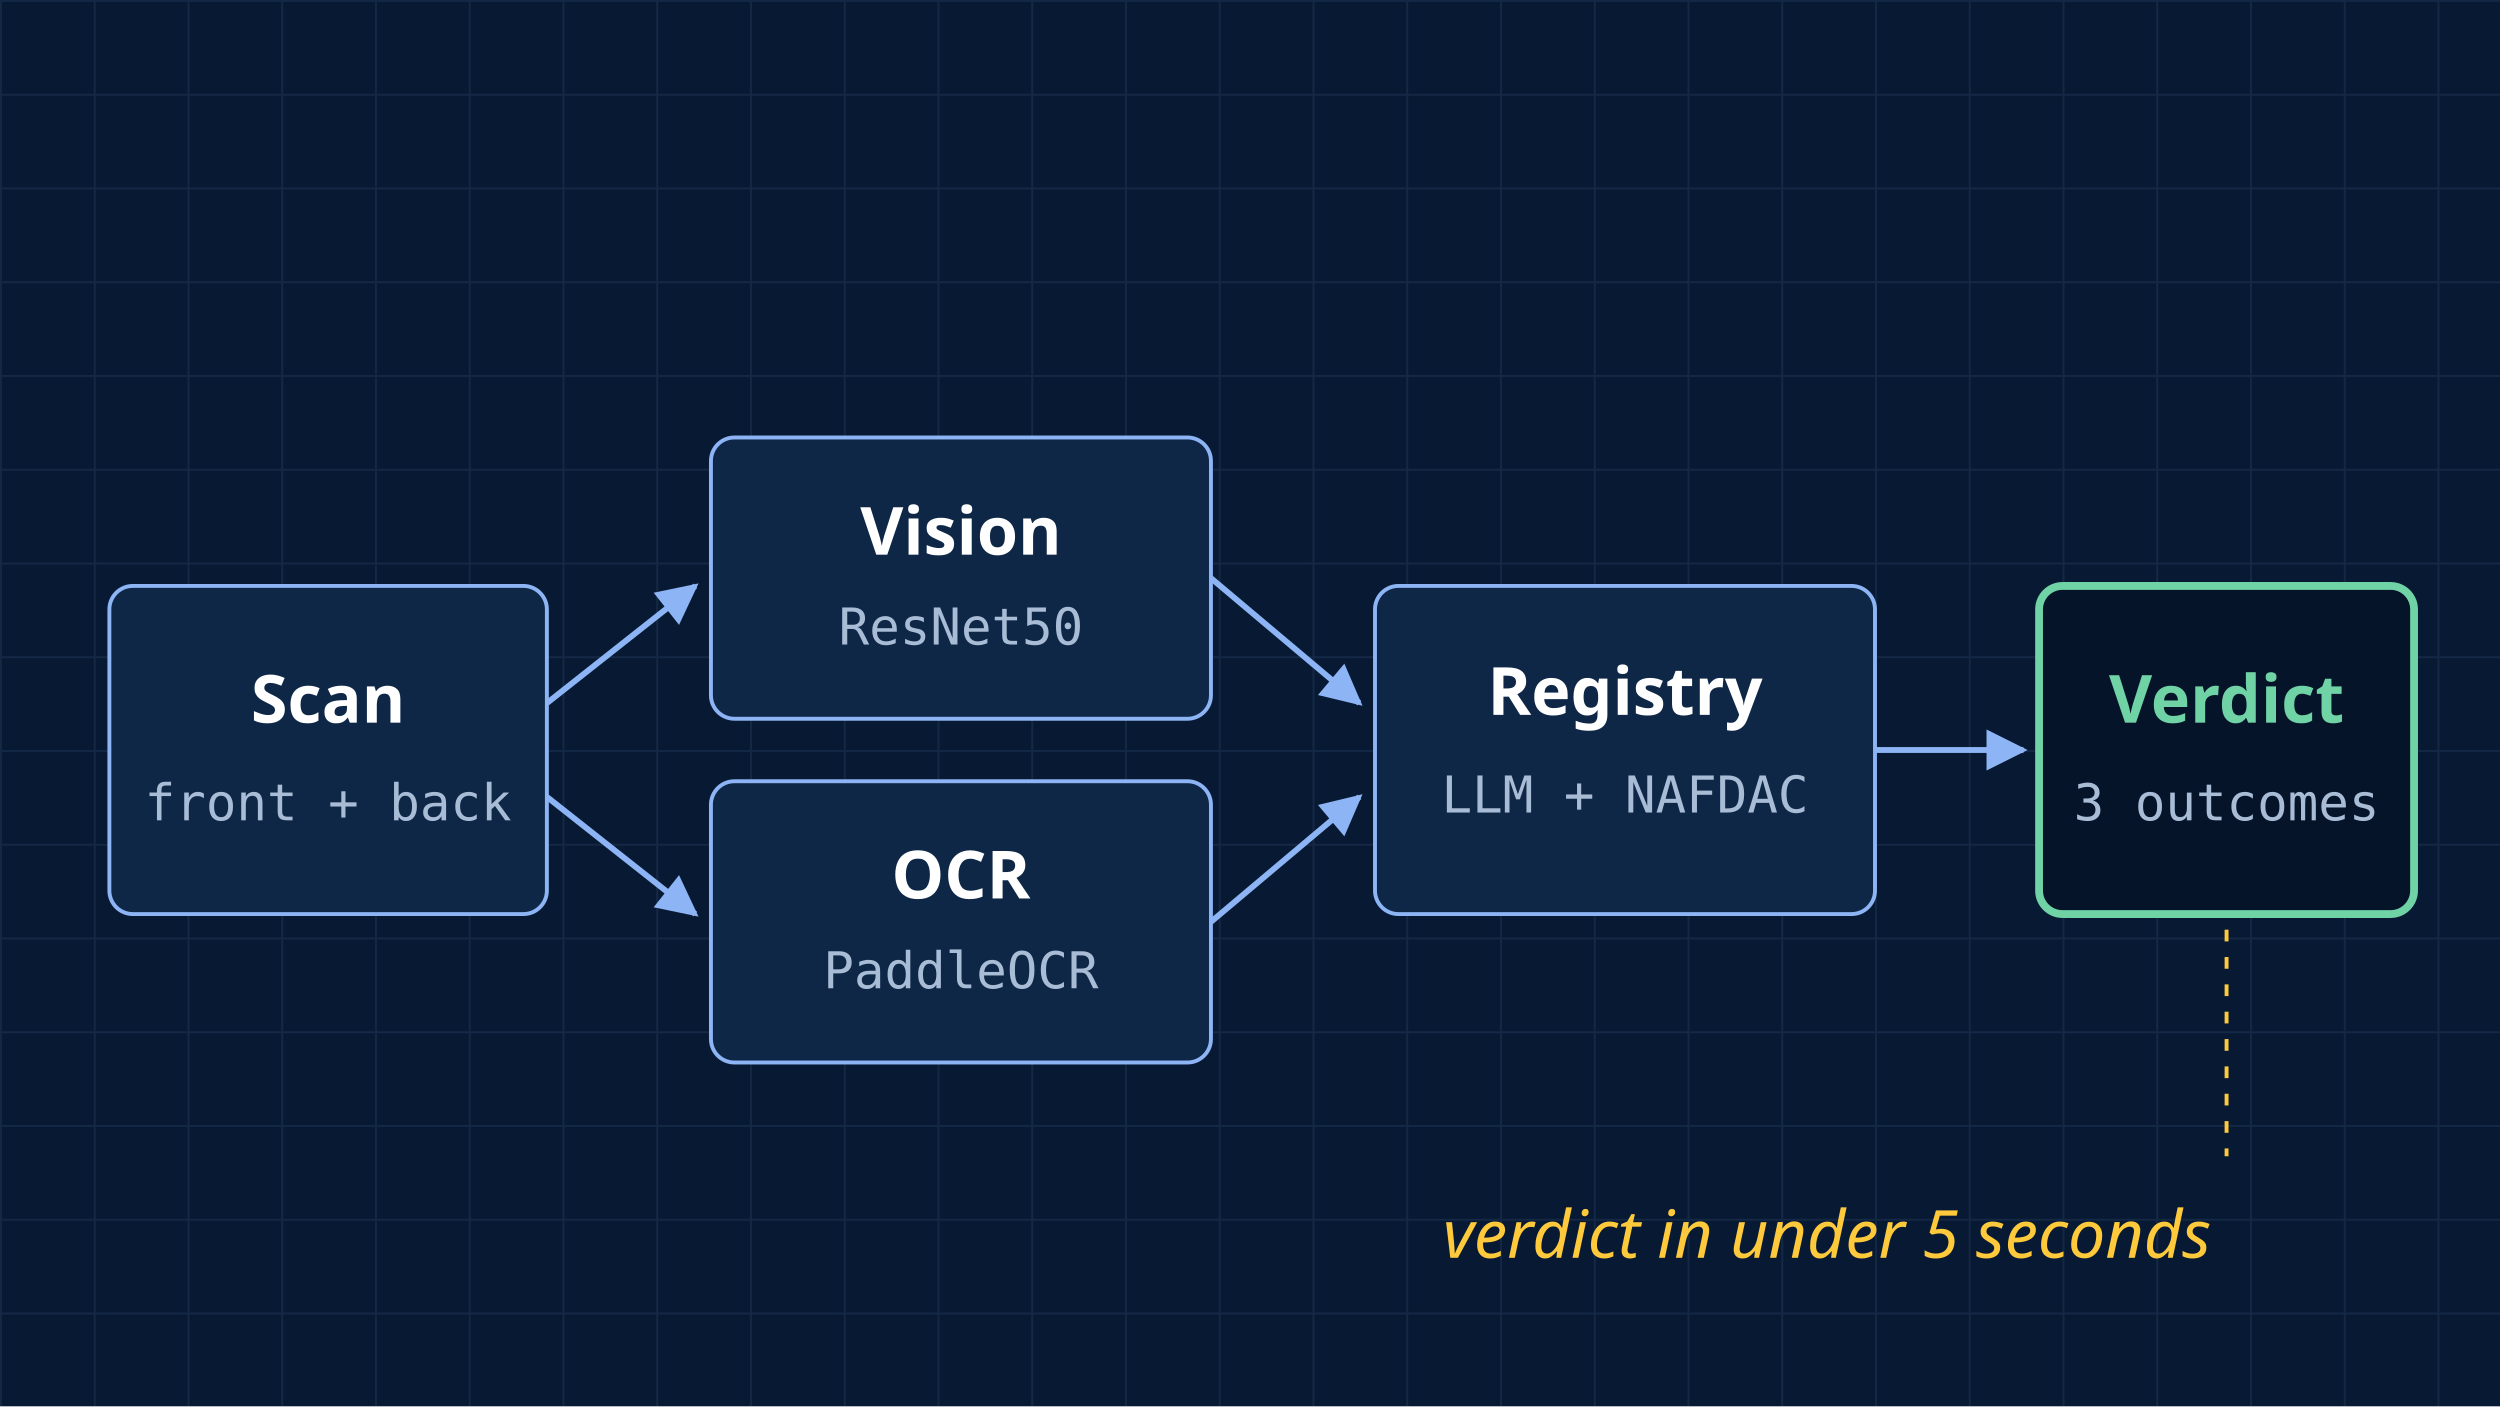
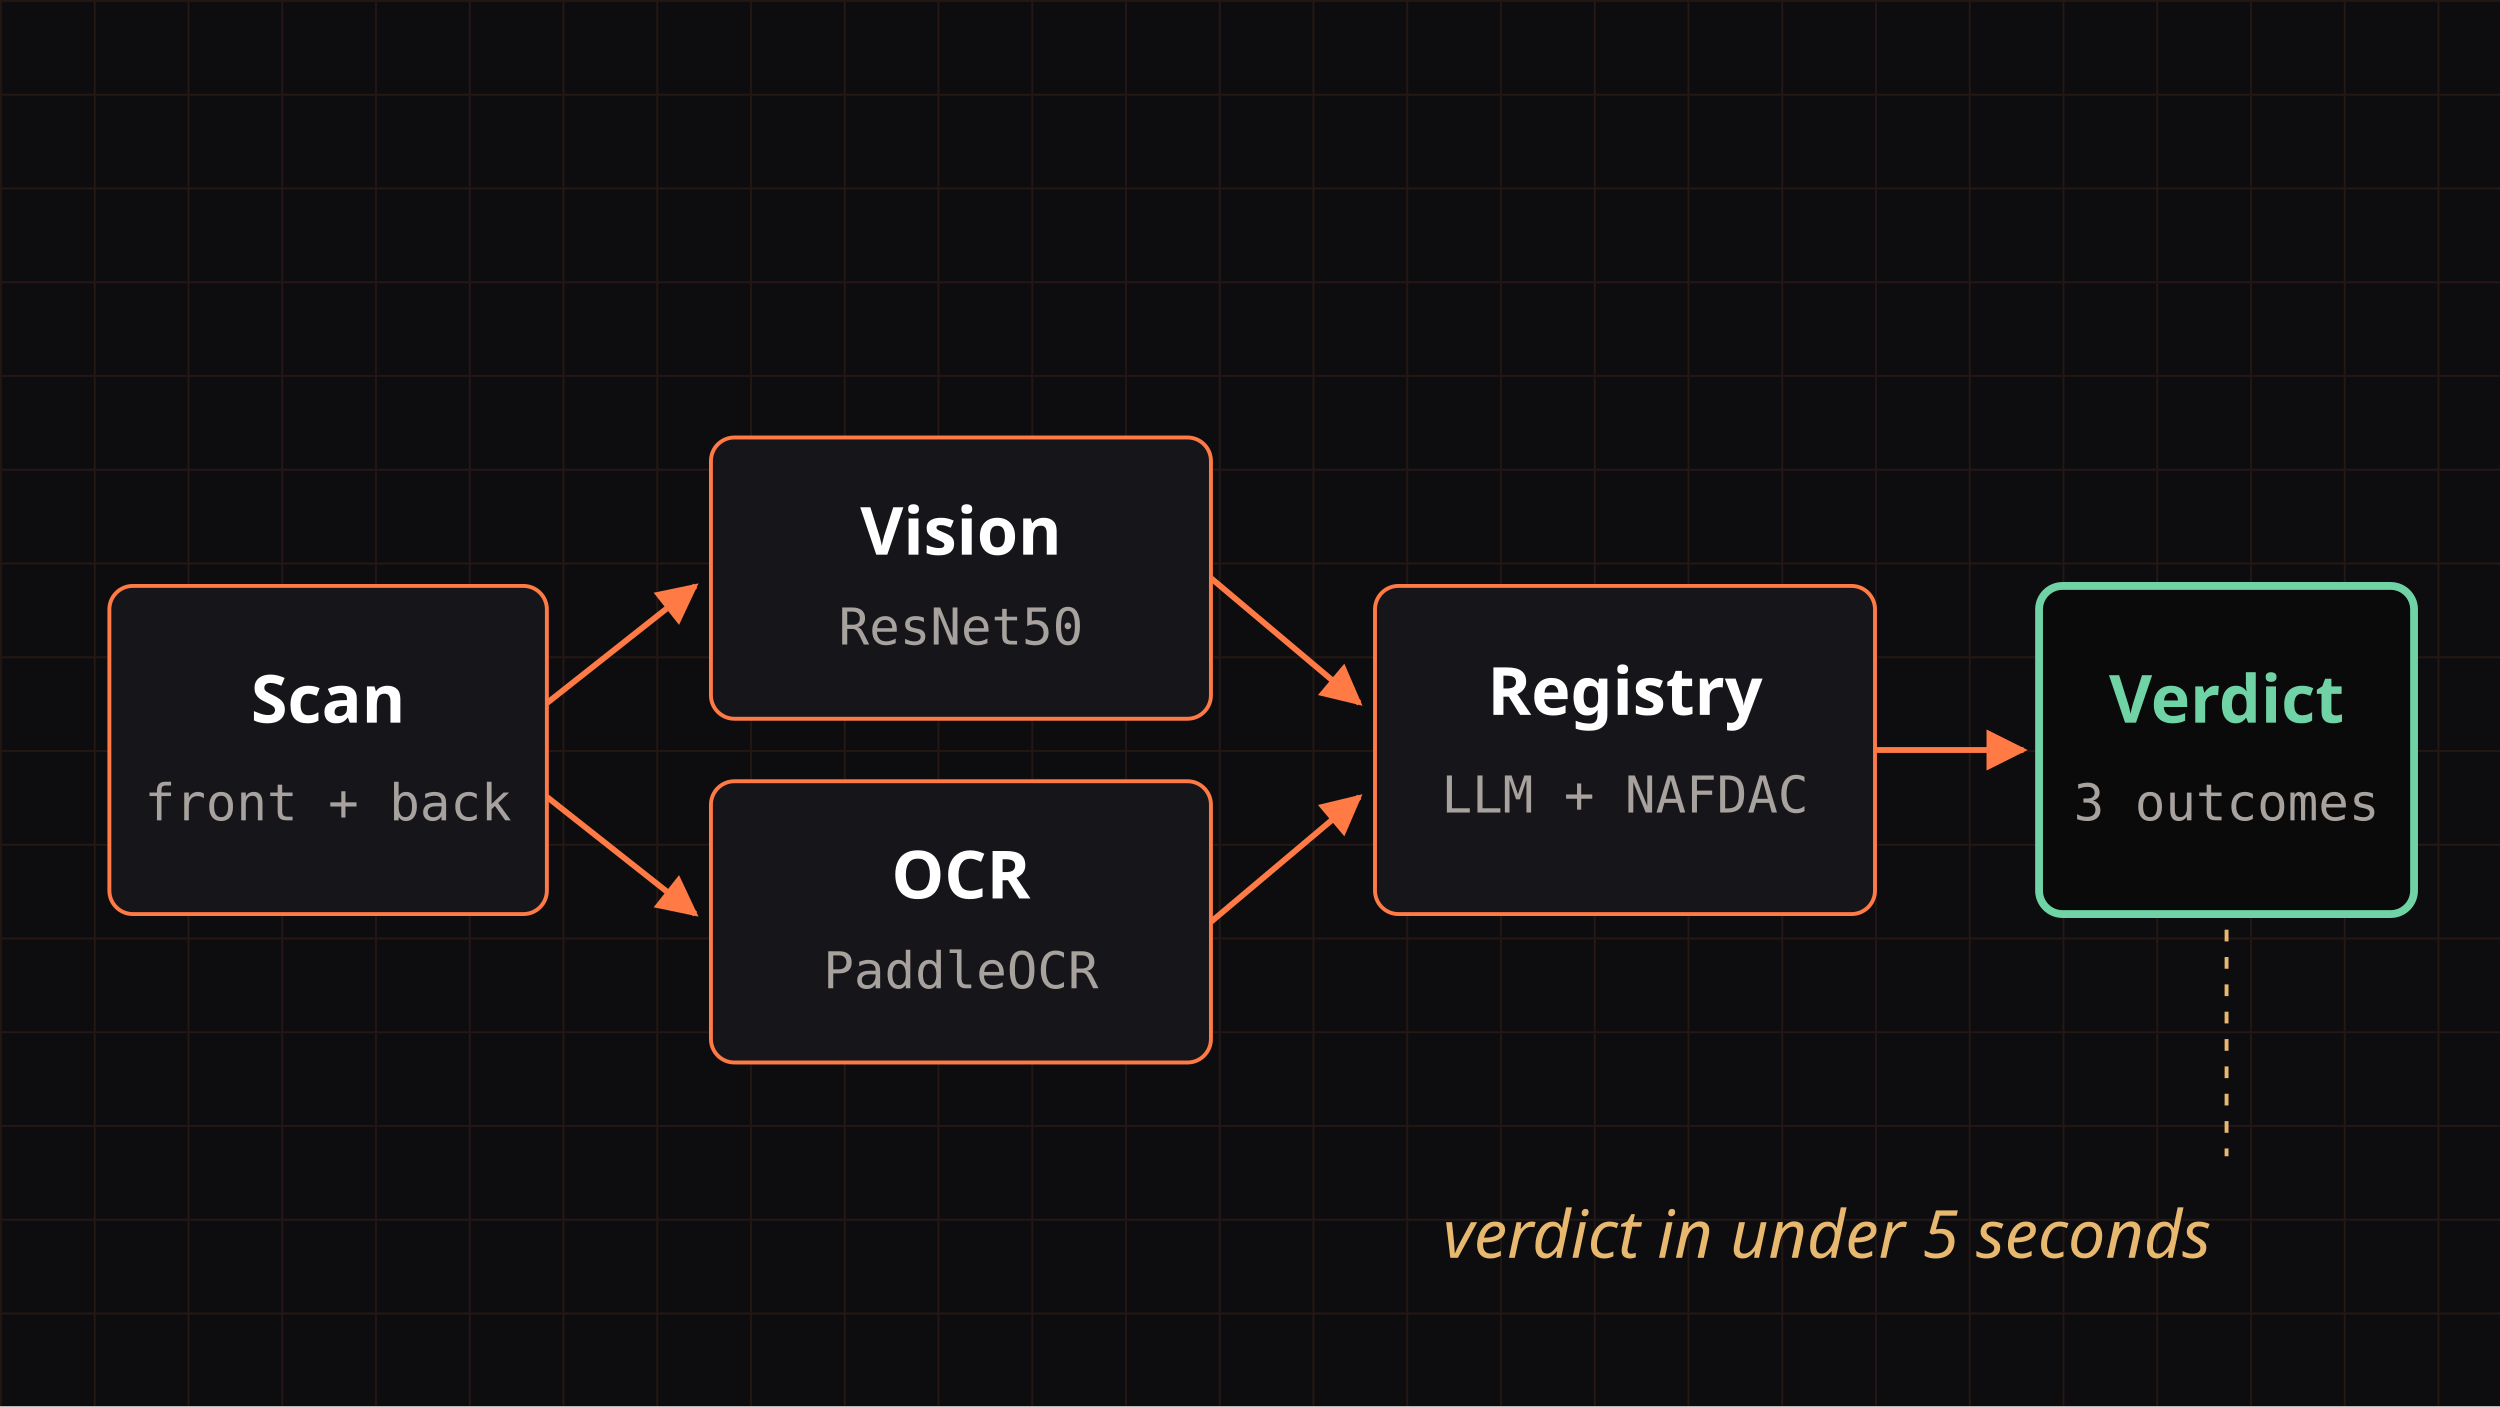
<svg xmlns="http://www.w3.org/2000/svg" viewBox="0 0 640 360" role="img" aria-label="SabiLens pipeline: scan, vision and OCR, regulatory agent, verdict">
  <defs>
    <pattern id="g" width="24" height="24" patternUnits="userSpaceOnUse">
-       <path d="M24 0H0V24" fill="none" stroke="#8db4f5" stroke-opacity=".09" />
+       <path d="M24 0H0V24" fill="none" stroke="#ff7a45" stroke-opacity=".09" />
    </pattern>
    <marker id="a" viewBox="0 0 10 10" refX="9" refY="5" markerWidth="7" markerHeight="7" orient="auto">
-       <path d="M0 0L10 5L0 10Z" fill="#8db4f5" />
+       <path d="M0 0L10 5L0 10Z" fill="#ff7a45" />
    </marker>
  </defs>
-   <rect width="640" height="360" fill="#081a33" />
+   <rect width="640" height="360" fill="#0d0d0f" />
  <rect width="640" height="360" fill="url(#g)" />
  <g font-family="Segoe UI, system-ui, sans-serif" fill="#fff">
-     <rect x="28" y="150" width="112" height="84" rx="6" fill="#0e2747" stroke="#8db4f5" />
+     <rect x="28" y="150" width="112" height="84" rx="6" fill="#16161a" stroke="#ff7a45" />
    <text x="84" y="185" text-anchor="middle" font-size="17" font-weight="700">Scan</text>
-     <text x="84" y="210" text-anchor="middle" font-size="13" fill="#a9bcd6" font-family="Consolas, monospace">front + back</text>
-     <rect x="182" y="112" width="128" height="72" rx="6" fill="#0e2747" stroke="#8db4f5" />
+     <text x="84" y="210" text-anchor="middle" font-size="13" fill="#a8a29e" font-family="Consolas, monospace">front + back</text>
+     <rect x="182" y="112" width="128" height="72" rx="6" fill="#16161a" stroke="#ff7a45" />
    <text x="246" y="142" text-anchor="middle" font-size="17" font-weight="700">Vision</text>
-     <text x="246" y="165" text-anchor="middle" font-size="13" fill="#a9bcd6" font-family="Consolas, monospace">ResNet50</text>
-     <rect x="182" y="200" width="128" height="72" rx="6" fill="#0e2747" stroke="#8db4f5" />
+     <text x="246" y="165" text-anchor="middle" font-size="13" fill="#a8a29e" font-family="Consolas, monospace">ResNet50</text>
+     <rect x="182" y="200" width="128" height="72" rx="6" fill="#16161a" stroke="#ff7a45" />
    <text x="246" y="230" text-anchor="middle" font-size="17" font-weight="700">OCR</text>
-     <text x="246" y="253" text-anchor="middle" font-size="13" fill="#a9bcd6" font-family="Consolas, monospace">PaddleOCR</text>
-     <rect x="352" y="150" width="128" height="84" rx="6" fill="#0e2747" stroke="#8db4f5" />
+     <text x="246" y="253" text-anchor="middle" font-size="13" fill="#a8a29e" font-family="Consolas, monospace">PaddleOCR</text>
+     <rect x="352" y="150" width="128" height="84" rx="6" fill="#16161a" stroke="#ff7a45" />
    <text x="416" y="183" text-anchor="middle" font-size="17" font-weight="700">Registry</text>
-     <text x="416" y="208" text-anchor="middle" font-size="13" fill="#a9bcd6" font-family="Consolas, monospace">LLM + NAFDAC</text>
-     <rect x="522" y="150" width="96" height="84" rx="6" fill="#06142a" stroke="#6fd3a5" stroke-width="2" />
+     <text x="416" y="208" text-anchor="middle" font-size="13" fill="#a8a29e" font-family="Consolas, monospace">LLM + NAFDAC</text>
+     <rect x="522" y="150" width="96" height="84" rx="6" fill="#0a0a0b" stroke="#6fd3a5" stroke-width="2" />
    <text x="570" y="185" text-anchor="middle" font-size="17" font-weight="700" fill="#6fd3a5">Verdict</text>
-     <text x="570" y="210" text-anchor="middle" font-size="13" fill="#a9bcd6" font-family="Consolas, monospace">3 outcomes</text>
+     <text x="570" y="210" text-anchor="middle" font-size="13" fill="#a8a29e" font-family="Consolas, monospace">3 outcomes</text>
  </g>
-   <g stroke="#8db4f5" stroke-width="1.5" fill="none" marker-end="url(#a)">
+   <g stroke="#ff7a45" stroke-width="1.5" fill="none" marker-end="url(#a)">
    <path d="M140 180 L178 150" />
    <path d="M140 204 L178 234" />
    <path d="M310 148 L348 180" />
    <path d="M310 236 L348 204" />
    <path d="M480 192 L518 192" />
  </g>
-   <path d="M570 238 L570 296" stroke="#ffc93c" stroke-dasharray="3 4" />
-   <text x="566" y="322" text-anchor="end" font-family="Segoe UI, system-ui, sans-serif" font-size="17" font-style="italic" fill="#ffc93c">verdict in under 5 seconds</text>
+   <path d="M570 238 L570 296" stroke="#e8b86f" stroke-dasharray="3 4" />
+   <text x="566" y="322" text-anchor="end" font-family="Segoe UI, system-ui, sans-serif" font-size="17" font-style="italic" fill="#e8b86f">verdict in under 5 seconds</text>
</svg>
